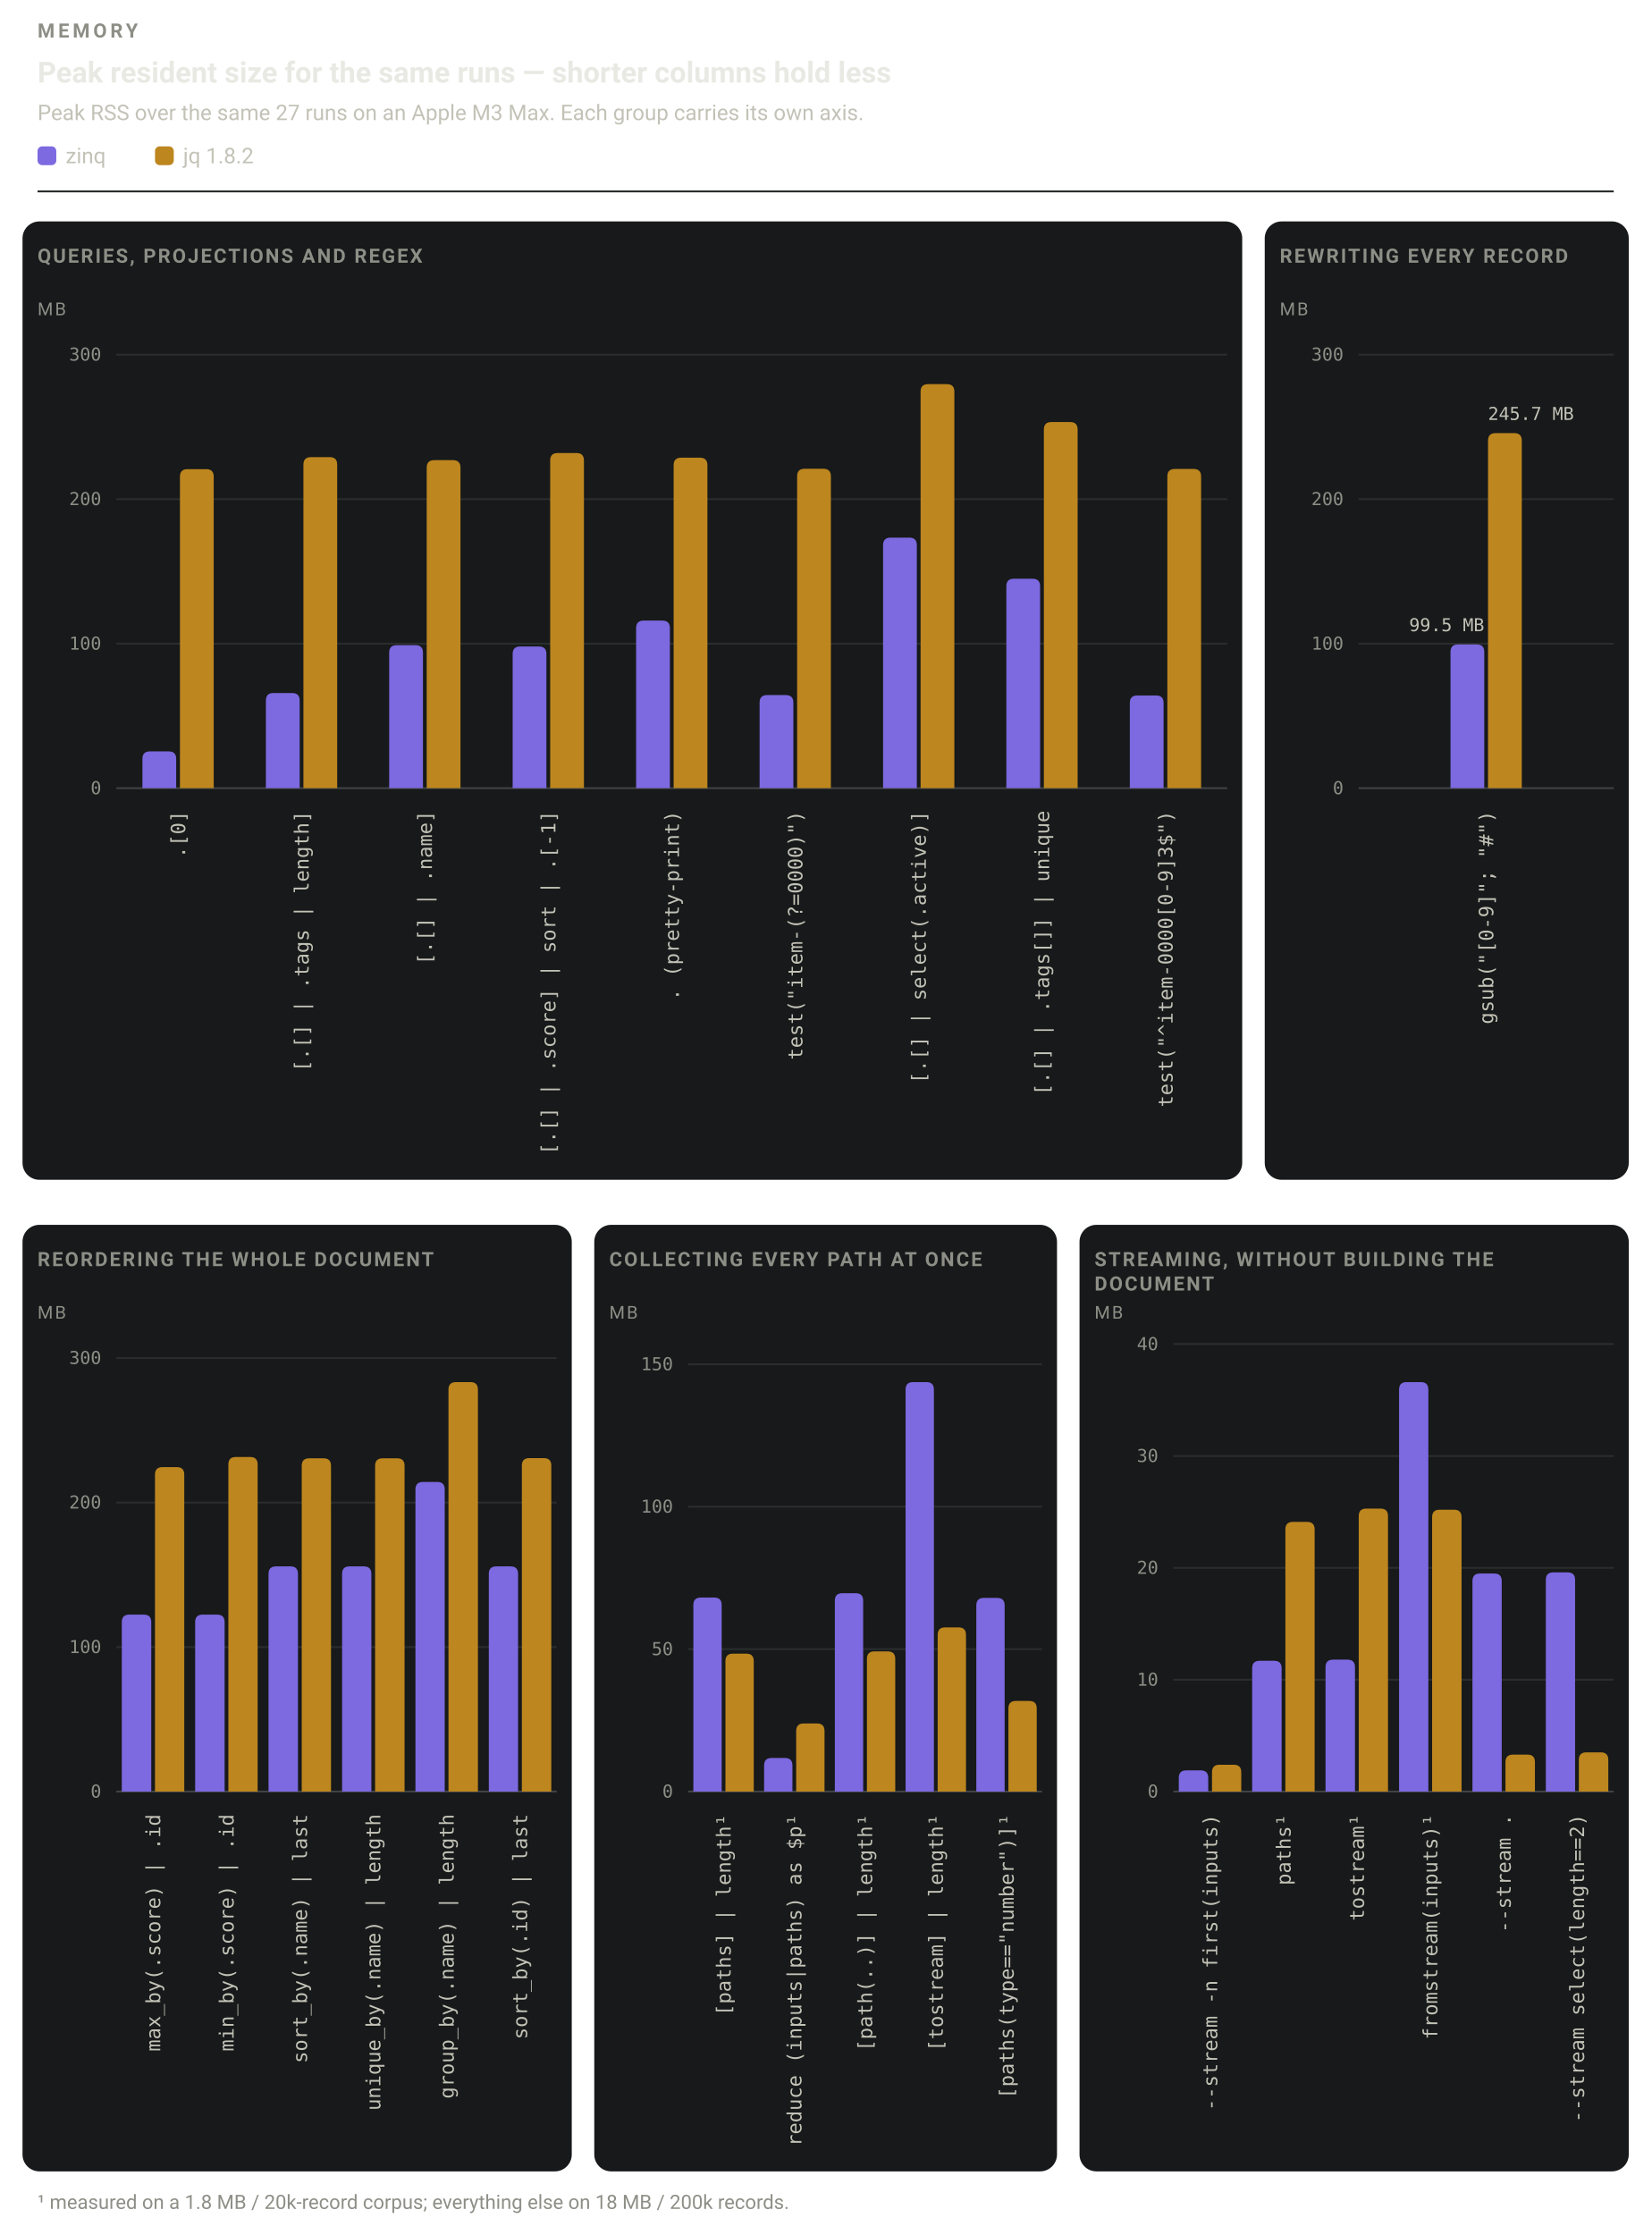
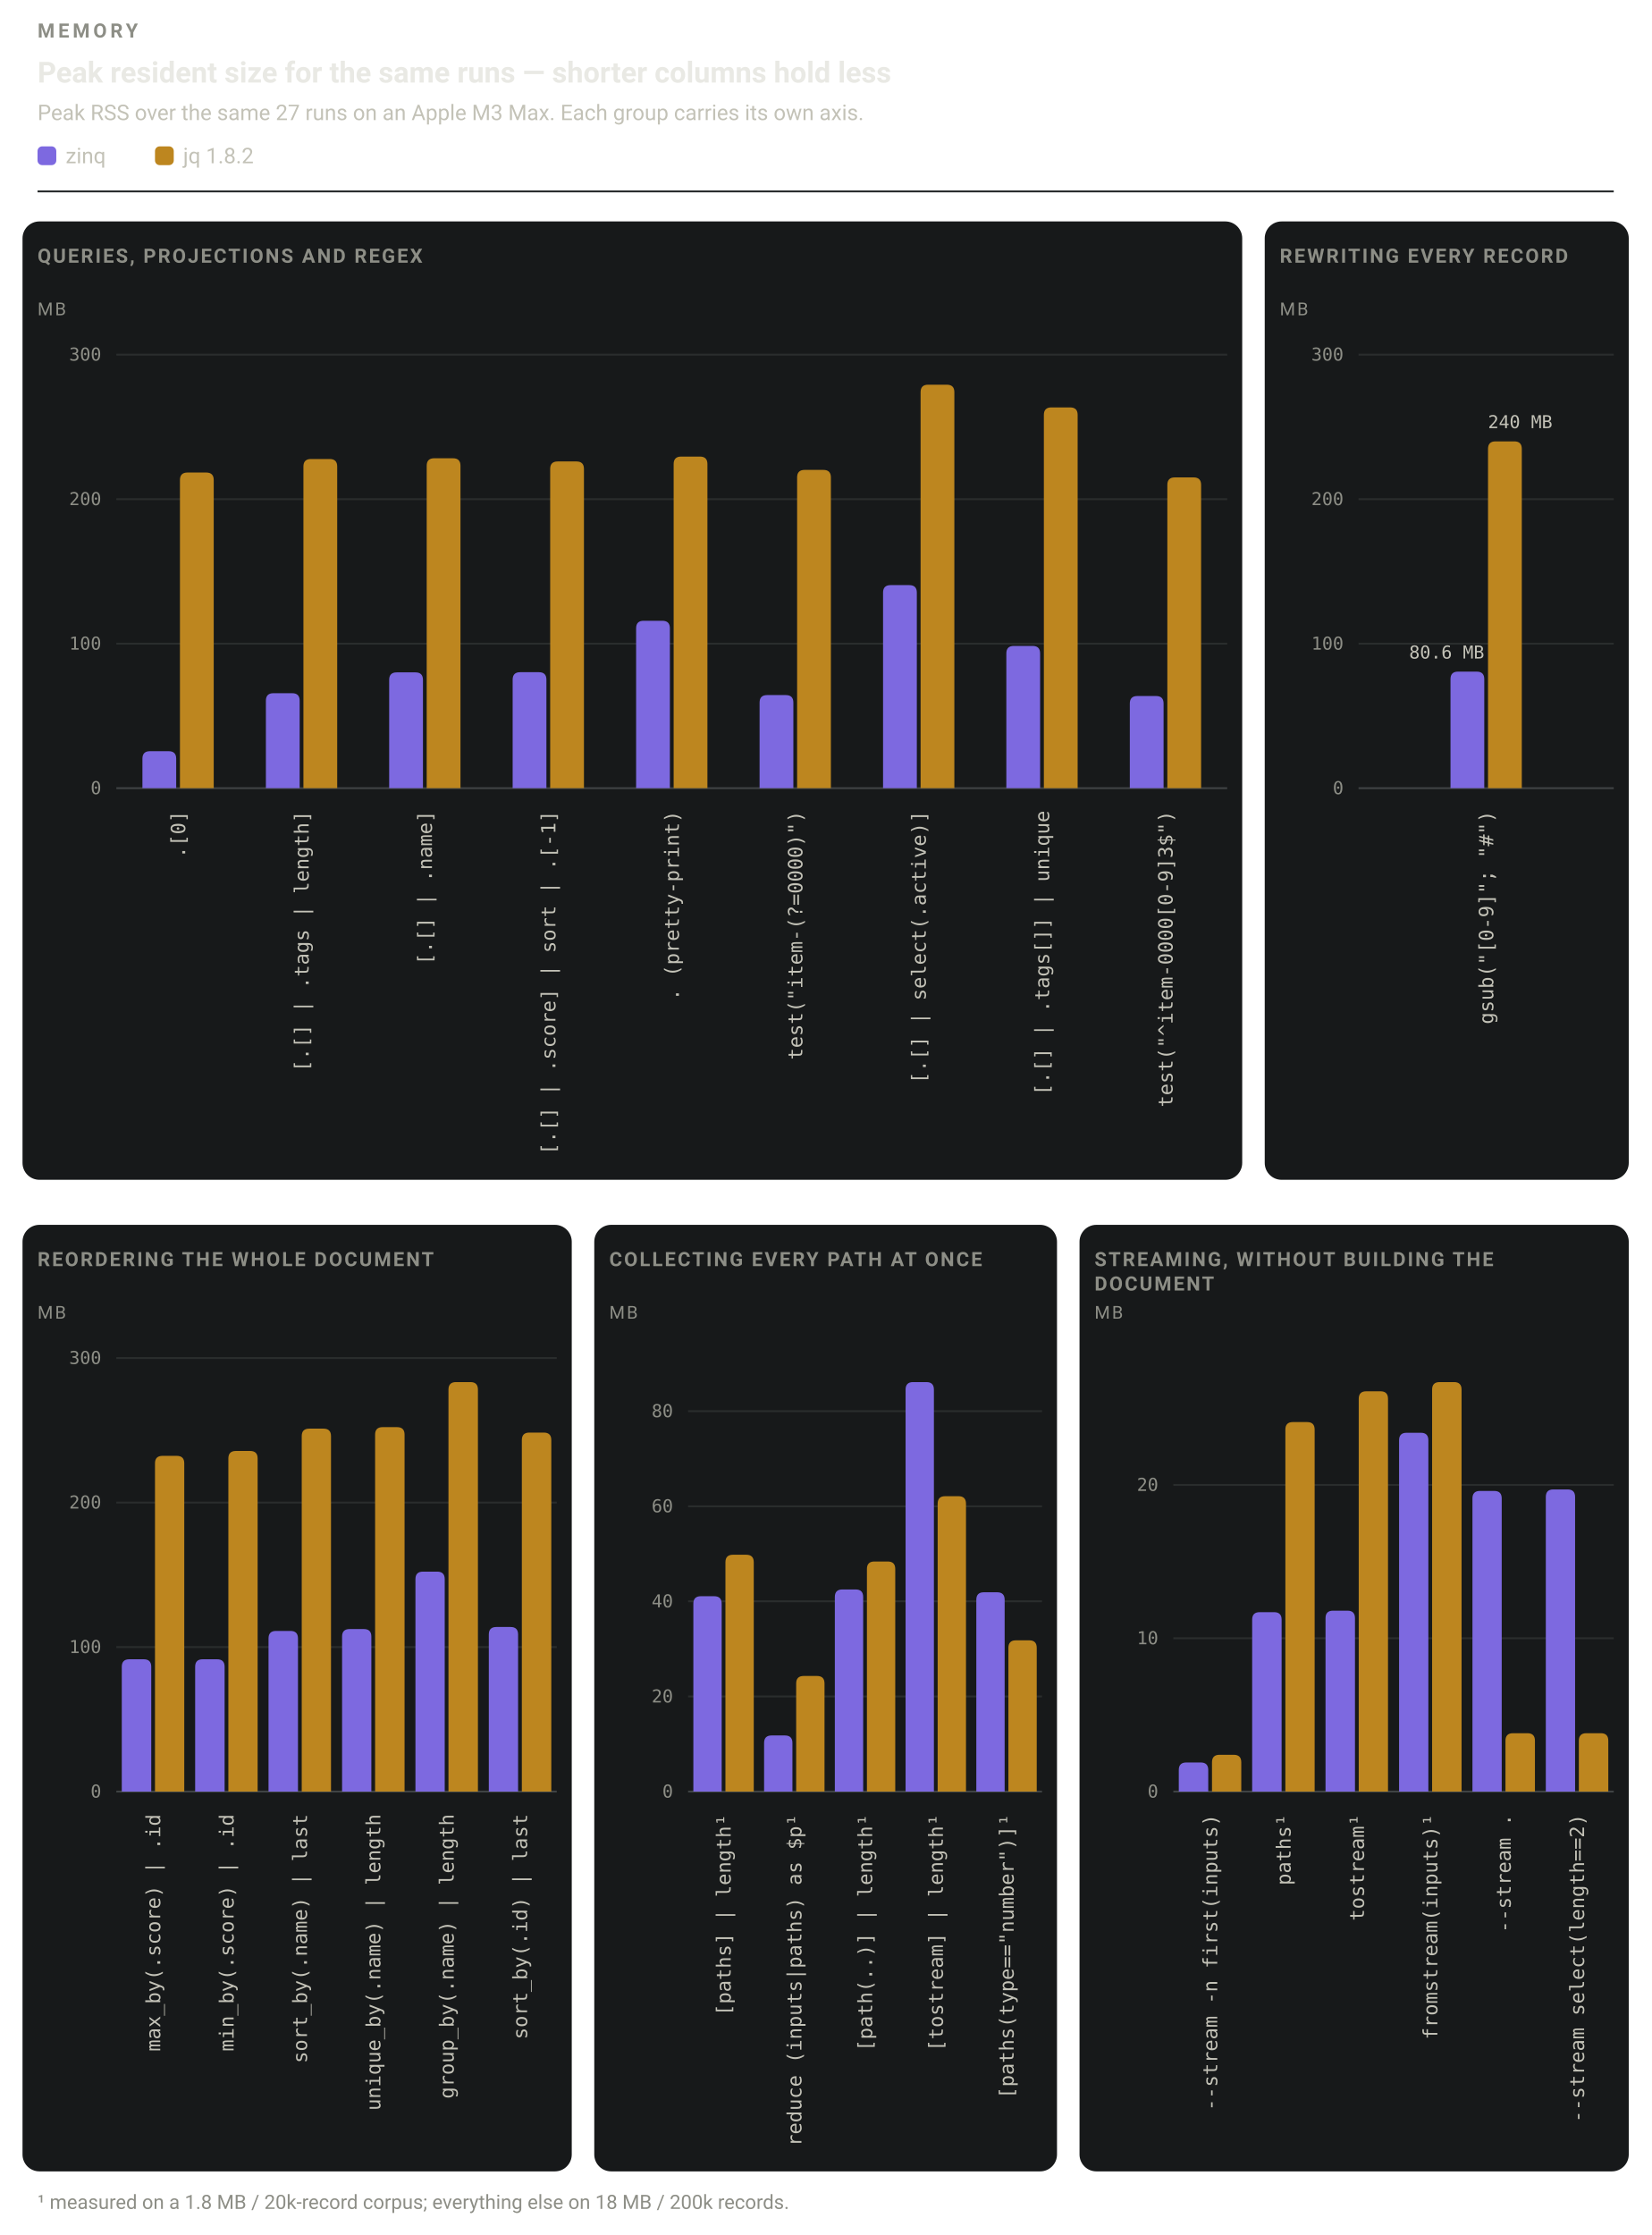
- <svg xmlns="http://www.w3.org/2000/svg" width="880" height="1191" viewBox="0 0 880 1191" role="img" aria-label="Peak resident memory for the same 27 runs, zinq against jq 1.8.2. zinq is ahead on 20 of 27 for memory held.">
+ <svg xmlns="http://www.w3.org/2000/svg" width="880" height="1191" viewBox="0 0 880 1191" role="img" aria-label="Peak resident memory for the same 27 runs, zinq against jq 1.8.2. zinq is ahead on 23 of 27 for memory held.">
  <text x="20" y="20" font-family="ui-sans-serif, system-ui, -apple-system, Segoe UI, Roboto, sans-serif" font-size="10.5" font-weight="600" letter-spacing="1.8" fill="#8d8e86">MEMORY</text>
  <text x="20" y="44" font-family="ui-sans-serif, system-ui, -apple-system, Segoe UI, Roboto, sans-serif" font-size="15.5" font-weight="600" fill="#e9e9e4">Peak resident size for the same runs — shorter columns hold less</text>
  <text x="20" y="64" font-family="ui-sans-serif, system-ui, -apple-system, Segoe UI, Roboto, sans-serif" font-size="11.5" fill="#c3c2b7">Peak RSS over the same 27 runs on an Apple M3 Max. Each group carries its own axis.</text>
  <rect x="20" y="78" width="10" height="10" rx="2.5" fill="#7d69e0" />
  <text x="35" y="87" font-family="ui-sans-serif, system-ui, -apple-system, Segoe UI, Roboto, sans-serif" font-size="11.5" fill="#c3c2b7">zinq</text>
  <rect x="82.6" y="78" width="10" height="10" rx="2.5" fill="#bd861f" />
  <text x="97.6" y="87" font-family="ui-sans-serif, system-ui, -apple-system, Segoe UI, Roboto, sans-serif" font-size="11.5" fill="#c3c2b7">jq 1.8.2</text>
  <line x1="20" y1="102" x2="860" y2="102" stroke="#26292a" stroke-width="1" />
  <rect x="12.0" y="118" width="650.0" height="510.7" rx="9" fill="#17191a" />
  <text x="20" y="140" font-family="ui-sans-serif, system-ui, -apple-system, Segoe UI, Roboto, sans-serif" font-size="10.5" font-weight="600" letter-spacing="1" fill="#8d8e86">QUERIES, PROJECTIONS AND REGEX</text>
  <text x="20" y="168" font-family="ui-sans-serif, system-ui, -apple-system, Segoe UI, Roboto, sans-serif" font-size="9.5" letter-spacing="1" fill="#8d8e86">MB</text>
  <text x="54" y="423.2" font-family="ui-monospace, SFMono-Regular, Menlo, Consolas, monospace" font-size="9.5" text-anchor="end" fill="#8d8e86">0</text>
  <line x1="62.0" y1="343.0" x2="654.0" y2="343.0" stroke="#2a2d2d" stroke-width="1" />
  <text x="54" y="346.186" font-family="ui-monospace, SFMono-Regular, Menlo, Consolas, monospace" font-size="9.5" text-anchor="end" fill="#8d8e86">100</text>
  <line x1="62.0" y1="266.0" x2="654.0" y2="266.0" stroke="#2a2d2d" stroke-width="1" />
  <text x="54" y="269.171" font-family="ui-monospace, SFMono-Regular, Menlo, Consolas, monospace" font-size="9.5" text-anchor="end" fill="#8d8e86">200</text>
  <line x1="62.0" y1="189.0" x2="654.0" y2="189.0" stroke="#2a2d2d" stroke-width="1" />
  <text x="54" y="192.157" font-family="ui-monospace, SFMono-Regular, Menlo, Consolas, monospace" font-size="9.5" text-anchor="end" fill="#8d8e86">300</text>
  <line x1="62.0" y1="420.0" x2="654.0" y2="420.0" stroke="#3f4344" stroke-width="1" />
-   <path d="M75.9 420.0L75.9 404.4Q75.9 400.4 79.9 400.4L89.9 400.4Q93.9 400.4 93.9 404.4L93.9 420.0Z" fill="#7d69e0" />
-   <path d="M95.9 420.0L95.9 254.0Q95.9 250.0 99.9 250.0L109.9 250.0Q113.9 250.0 113.9 254.0L113.9 420.0Z" fill="#bd861f" />
-   <path d="M141.7 420.0L141.7 373.3Q141.7 369.3 145.7 369.3L155.7 369.3Q159.7 369.3 159.7 373.3L159.7 420.0Z" fill="#7d69e0" />
-   <path d="M161.7 420.0L161.7 247.6Q161.7 243.6 165.7 243.6L175.7 243.6Q179.7 243.6 179.7 247.6L179.7 420.0Z" fill="#bd861f" />
-   <path d="M207.4 420.0L207.4 347.8Q207.4 343.8 211.4 343.8L221.4 343.8Q225.4 343.8 225.4 347.8L225.4 420.0Z" fill="#7d69e0" />
-   <path d="M227.4 420.0L227.4 249.2Q227.4 245.2 231.4 245.2L241.4 245.2Q245.4 245.2 245.4 249.2L245.4 420.0Z" fill="#bd861f" />
-   <path d="M273.2 420.0L273.2 348.5Q273.2 344.5 277.2 344.5L287.2 344.5Q291.2 344.5 291.2 348.5L291.2 420.0Z" fill="#7d69e0" />
-   <path d="M293.2 420.0L293.2 245.4Q293.2 241.4 297.2 241.4L307.2 241.4Q311.2 241.4 311.2 245.4L311.2 420.0Z" fill="#bd861f" />
-   <path d="M339.0 420.0L339.0 334.7Q339.0 330.7 343.0 330.7L353.0 330.7Q357.0 330.7 357.0 334.7L357.0 420.0Z" fill="#7d69e0" />
-   <path d="M359.0 420.0L359.0 247.9Q359.0 243.9 363.0 243.9L373.0 243.9Q377.0 243.9 377.0 247.9L377.0 420.0Z" fill="#bd861f" />
+   <path d="M75.9 420.0L75.9 404.3Q75.9 400.3 79.9 400.3L89.9 400.3Q93.9 400.3 93.9 404.3L93.9 420.0Z" fill="#7d69e0" />
+   <path d="M95.9 420.0L95.9 255.8Q95.9 251.8 99.9 251.8L109.9 251.8Q113.9 251.8 113.9 255.8L113.9 420.0Z" fill="#bd861f" />
+   <path d="M141.7 420.0L141.7 373.4Q141.7 369.4 145.7 369.4L155.7 369.4Q159.7 369.4 159.7 373.4L159.7 420.0Z" fill="#7d69e0" />
+   <path d="M161.7 420.0L161.7 248.6Q161.7 244.6 165.7 244.6L175.7 244.6Q179.7 244.6 179.7 248.6L179.7 420.0Z" fill="#bd861f" />
+   <path d="M207.4 420.0L207.4 362.3Q207.4 358.3 211.4 358.3L221.4 358.3Q225.4 358.3 225.4 362.3L225.4 420.0Z" fill="#7d69e0" />
+   <path d="M227.4 420.0L227.4 248.2Q227.4 244.2 231.4 244.2L241.4 244.2Q245.4 244.2 245.4 248.2L245.4 420.0Z" fill="#bd861f" />
+   <path d="M273.2 420.0L273.2 362.2Q273.2 358.2 277.2 358.2L287.2 358.2Q291.2 358.2 291.2 362.2L291.2 420.0Z" fill="#7d69e0" />
+   <path d="M293.2 420.0L293.2 249.9Q293.2 245.9 297.2 245.9L307.2 245.9Q311.2 245.9 311.2 249.9L311.2 420.0Z" fill="#bd861f" />
+   <path d="M339.0 420.0L339.0 334.8Q339.0 330.8 343.0 330.8L353.0 330.8Q357.0 330.8 357.0 334.8L357.0 420.0Z" fill="#7d69e0" />
+   <path d="M359.0 420.0L359.0 247.3Q359.0 243.3 363.0 243.3L373.0 243.3Q377.0 243.3 377.0 247.3L377.0 420.0Z" fill="#bd861f" />
  <path d="M404.8 420.0L404.8 374.4Q404.8 370.4 408.8 370.4L418.8 370.4Q422.8 370.4 422.8 374.4L422.8 420.0Z" fill="#7d69e0" />
-   <path d="M424.8 420.0L424.8 253.8Q424.8 249.8 428.8 249.8L438.8 249.8Q442.8 249.8 442.8 253.8L442.8 420.0Z" fill="#bd861f" />
-   <path d="M470.6 420.0L470.6 290.5Q470.6 286.5 474.6 286.5L484.6 286.5Q488.6 286.5 488.6 290.5L488.6 420.0Z" fill="#7d69e0" />
-   <path d="M490.6 420.0L490.6 208.7Q490.6 204.7 494.6 204.7L504.6 204.7Q508.6 204.7 508.6 208.7L508.6 420.0Z" fill="#bd861f" />
-   <path d="M536.3 420.0L536.3 312.4Q536.3 308.4 540.3 308.4L550.3 308.4Q554.3 308.4 554.3 312.4L554.3 420.0Z" fill="#7d69e0" />
-   <path d="M556.3 420.0L556.3 228.9Q556.3 224.9 560.3 224.9L570.3 224.9Q574.3 224.9 574.3 228.9L574.3 420.0Z" fill="#bd861f" />
-   <path d="M602.1 420.0L602.1 374.6Q602.1 370.6 606.1 370.6L616.1 370.6Q620.1 370.6 620.1 374.6L620.1 420.0Z" fill="#7d69e0" />
-   <path d="M622.1 420.0L622.1 253.9Q622.1 249.9 626.1 249.9L636.1 249.9Q640.1 249.9 640.1 253.9L640.1 420.0Z" fill="#bd861f" />
+   <path d="M424.8 420.0L424.8 254.4Q424.8 250.4 428.8 250.4L438.8 250.4Q442.8 250.4 442.8 254.4L442.8 420.0Z" fill="#bd861f" />
+   <path d="M470.6 420.0L470.6 315.8Q470.6 311.8 474.6 311.8L484.6 311.8Q488.6 311.8 488.6 315.8L488.6 420.0Z" fill="#7d69e0" />
+   <path d="M490.6 420.0L490.6 209.0Q490.6 205.0 494.6 205.0L504.6 205.0Q508.6 205.0 508.6 209.0L508.6 420.0Z" fill="#bd861f" />
+   <path d="M536.3 420.0L536.3 348.2Q536.3 344.2 540.3 344.2L550.3 344.2Q554.3 344.2 554.3 348.2L554.3 420.0Z" fill="#7d69e0" />
+   <path d="M556.3 420.0L556.3 221.1Q556.3 217.1 560.3 217.1L570.3 217.1Q574.3 217.1 574.3 221.1L574.3 420.0Z" fill="#bd861f" />
+   <path d="M602.1 420.0L602.1 374.9Q602.1 370.9 606.1 370.9L616.1 370.9Q620.1 370.9 620.1 374.9L620.1 420.0Z" fill="#7d69e0" />
+   <path d="M622.1 420.0L622.1 258.4Q622.1 254.4 626.1 254.4L636.1 254.4Q640.1 254.4 640.1 258.4L640.1 420.0Z" fill="#bd861f" />
  <text x="98.689" y="432" font-family="ui-monospace, SFMono-Regular, Menlo, Consolas, monospace" font-size="10.5" text-anchor="end" transform="rotate(-90 98.7 432.0)" fill="#c3c2b7">.[0]</text>
  <text x="164.467" y="432" font-family="ui-monospace, SFMono-Regular, Menlo, Consolas, monospace" font-size="10.5" text-anchor="end" transform="rotate(-90 164.5 432.0)" fill="#c3c2b7">[.[] | .tags | length]</text>
  <text x="230.244" y="432" font-family="ui-monospace, SFMono-Regular, Menlo, Consolas, monospace" font-size="10.5" text-anchor="end" transform="rotate(-90 230.2 432.0)" fill="#c3c2b7">[.[] | .name]</text>
  <text x="296.022" y="432" font-family="ui-monospace, SFMono-Regular, Menlo, Consolas, monospace" font-size="10.5" text-anchor="end" transform="rotate(-90 296.0 432.0)" fill="#c3c2b7">[.[] | .score] | sort | .[-1]</text>
  <text x="361.8" y="432" font-family="ui-monospace, SFMono-Regular, Menlo, Consolas, monospace" font-size="10.5" text-anchor="end" transform="rotate(-90 361.8 432.0)" fill="#c3c2b7">. (pretty-print)</text>
  <text x="427.578" y="432" font-family="ui-monospace, SFMono-Regular, Menlo, Consolas, monospace" font-size="10.5" text-anchor="end" transform="rotate(-90 427.6 432.0)" fill="#c3c2b7">test("item-(?=0000)")</text>
  <text x="493.356" y="432" font-family="ui-monospace, SFMono-Regular, Menlo, Consolas, monospace" font-size="10.5" text-anchor="end" transform="rotate(-90 493.4 432.0)" fill="#c3c2b7">[.[] | select(.active)]</text>
  <text x="559.133" y="432" font-family="ui-monospace, SFMono-Regular, Menlo, Consolas, monospace" font-size="10.5" text-anchor="end" transform="rotate(-90 559.1 432.0)" fill="#c3c2b7">[.[] | .tags[]] | unique</text>
  <text x="624.911" y="432" font-family="ui-monospace, SFMono-Regular, Menlo, Consolas, monospace" font-size="10.5" text-anchor="end" transform="rotate(-90 624.9 432.0)" fill="#c3c2b7">test("^item-0000[0-9]3$")</text>
  <rect x="674.0" y="118" width="194.0" height="510.7" rx="9" fill="#17191a" />
  <text x="682" y="140" font-family="ui-sans-serif, system-ui, -apple-system, Segoe UI, Roboto, sans-serif" font-size="10.5" font-weight="600" letter-spacing="1" fill="#8d8e86">REWRITING EVERY RECORD</text>
  <text x="682" y="168" font-family="ui-sans-serif, system-ui, -apple-system, Segoe UI, Roboto, sans-serif" font-size="9.5" letter-spacing="1" fill="#8d8e86">MB</text>
  <text x="716" y="423.2" font-family="ui-monospace, SFMono-Regular, Menlo, Consolas, monospace" font-size="9.5" text-anchor="end" fill="#8d8e86">0</text>
  <line x1="724.0" y1="343.0" x2="860.0" y2="343.0" stroke="#2a2d2d" stroke-width="1" />
  <text x="716" y="346.186" font-family="ui-monospace, SFMono-Regular, Menlo, Consolas, monospace" font-size="9.5" text-anchor="end" fill="#8d8e86">100</text>
  <line x1="724.0" y1="266.0" x2="860.0" y2="266.0" stroke="#2a2d2d" stroke-width="1" />
  <text x="716" y="269.171" font-family="ui-monospace, SFMono-Regular, Menlo, Consolas, monospace" font-size="9.5" text-anchor="end" fill="#8d8e86">200</text>
  <line x1="724.0" y1="189.0" x2="860.0" y2="189.0" stroke="#2a2d2d" stroke-width="1" />
  <text x="716" y="192.157" font-family="ui-monospace, SFMono-Regular, Menlo, Consolas, monospace" font-size="9.5" text-anchor="end" fill="#8d8e86">300</text>
  <line x1="724.0" y1="420.0" x2="860.0" y2="420.0" stroke="#3f4344" stroke-width="1" />
-   <path d="M773.0 420.0L773.0 347.4Q773.0 343.4 777.0 343.4L787.0 343.4Q791.0 343.4 791.0 347.4L791.0 420.0Z" fill="#7d69e0" />
-   <path d="M793.0 420.0L793.0 234.8Q793.0 230.8 797.0 230.8L807.0 230.8Q811.0 230.8 811.0 234.8L811.0 420.0Z" fill="#bd861f" />
-   <text x="791" y="336.371" font-family="ui-monospace, SFMono-Regular, Menlo, Consolas, monospace" font-size="9.5" text-anchor="end" fill="#c3c2b7">99.5 MB</text>
-   <text x="793" y="223.776" font-family="ui-monospace, SFMono-Regular, Menlo, Consolas, monospace" font-size="9.5" text-anchor="start" fill="#c3c2b7">245.7 MB</text>
+   <path d="M773.0 420.0L773.0 361.9Q773.0 357.9 777.0 357.9L787.0 357.9Q791.0 357.9 791.0 361.9L791.0 420.0Z" fill="#7d69e0" />
+   <path d="M793.0 420.0L793.0 239.2Q793.0 235.2 797.0 235.2L807.0 235.2Q811.0 235.2 811.0 239.2L811.0 420.0Z" fill="#bd861f" />
+   <text x="791" y="350.926" font-family="ui-monospace, SFMono-Regular, Menlo, Consolas, monospace" font-size="9.5" text-anchor="end" fill="#c3c2b7">80.6 MB</text>
+   <text x="793" y="228.165" font-family="ui-monospace, SFMono-Regular, Menlo, Consolas, monospace" font-size="9.5" text-anchor="start" fill="#c3c2b7">240 MB</text>
  <text x="795.8" y="432" font-family="ui-monospace, SFMono-Regular, Menlo, Consolas, monospace" font-size="10.5" text-anchor="end" transform="rotate(-90 795.8 432.0)" fill="#c3c2b7">gsub("[0-9]"; "#")</text>
  <rect x="12.0" y="652.7" width="292.7" height="504.4" rx="9" fill="#17191a" />
  <text x="20" y="674.7" font-family="ui-sans-serif, system-ui, -apple-system, Segoe UI, Roboto, sans-serif" font-size="10.5" font-weight="600" letter-spacing="1" fill="#8d8e86">REORDERING THE WHOLE DOCUMENT</text>
  <text x="20" y="702.7" font-family="ui-sans-serif, system-ui, -apple-system, Segoe UI, Roboto, sans-serif" font-size="9.5" letter-spacing="1" fill="#8d8e86">MB</text>
  <text x="54" y="957.9" font-family="ui-monospace, SFMono-Regular, Menlo, Consolas, monospace" font-size="9.5" text-anchor="end" fill="#8d8e86">0</text>
  <line x1="62.0" y1="877.7" x2="296.7" y2="877.7" stroke="#2a2d2d" stroke-width="1" />
  <text x="54" y="880.886" font-family="ui-monospace, SFMono-Regular, Menlo, Consolas, monospace" font-size="9.5" text-anchor="end" fill="#8d8e86">100</text>
  <line x1="62.0" y1="800.7" x2="296.7" y2="800.7" stroke="#2a2d2d" stroke-width="1" />
  <text x="54" y="803.871" font-family="ui-monospace, SFMono-Regular, Menlo, Consolas, monospace" font-size="9.5" text-anchor="end" fill="#8d8e86">200</text>
  <line x1="62.0" y1="723.7" x2="296.7" y2="723.7" stroke="#2a2d2d" stroke-width="1" />
  <text x="54" y="726.857" font-family="ui-monospace, SFMono-Regular, Menlo, Consolas, monospace" font-size="9.5" text-anchor="end" fill="#8d8e86">300</text>
  <line x1="62.0" y1="954.7" x2="296.7" y2="954.7" stroke="#3f4344" stroke-width="1" />
-   <path d="M64.9 954.7L64.9 864.4Q64.9 860.4 68.9 860.4L76.6 860.4Q80.6 860.4 80.6 864.4L80.6 954.7Z" fill="#7d69e0" />
-   <path d="M82.6 954.7L82.6 785.8Q82.6 781.8 86.6 781.8L94.2 781.8Q98.2 781.8 98.2 785.8L98.2 954.7Z" fill="#bd861f" />
-   <path d="M104.0 954.7L104.0 864.4Q104.0 860.4 108.0 860.4L115.7 860.4Q119.7 860.4 119.7 864.4L119.7 954.7Z" fill="#7d69e0" />
-   <path d="M121.7 954.7L121.7 780.4Q121.7 776.4 125.7 776.4L133.3 776.4Q137.3 776.4 137.3 780.4L137.3 954.7Z" fill="#bd861f" />
-   <path d="M143.1 954.7L143.1 838.7Q143.1 834.7 147.1 834.7L154.8 834.7Q158.8 834.7 158.8 838.7L158.8 954.7Z" fill="#7d69e0" />
-   <path d="M160.8 954.7L160.8 781.1Q160.8 777.1 164.8 777.1L172.4 777.1Q176.4 777.1 176.4 781.1L176.4 954.7Z" fill="#bd861f" />
-   <path d="M182.3 954.7L182.3 838.7Q182.3 834.7 186.3 834.7L193.9 834.7Q197.9 834.7 197.9 838.7L197.9 954.7Z" fill="#7d69e0" />
-   <path d="M199.9 954.7L199.9 781.1Q199.9 777.1 203.9 777.1L211.6 777.1Q215.6 777.1 215.6 781.1L215.6 954.7Z" fill="#bd861f" />
-   <path d="M221.4 954.7L221.4 793.7Q221.4 789.7 225.4 789.7L233.0 789.7Q237.0 789.7 237.0 793.7L237.0 954.7Z" fill="#7d69e0" />
+   <path d="M64.9 954.7L64.9 888.2Q64.9 884.2 68.9 884.2L76.6 884.2Q80.6 884.2 80.6 888.2L80.6 954.7Z" fill="#7d69e0" />
+   <path d="M82.6 954.7L82.6 779.8Q82.6 775.8 86.6 775.8L94.2 775.8Q98.2 775.8 98.2 779.8L98.2 954.7Z" fill="#bd861f" />
+   <path d="M104.0 954.7L104.0 888.2Q104.0 884.2 108.0 884.2L115.7 884.2Q119.7 884.2 119.7 888.2L119.7 954.7Z" fill="#7d69e0" />
+   <path d="M121.7 954.7L121.7 777.2Q121.7 773.2 125.7 773.2L133.3 773.2Q137.3 773.2 137.3 777.2L137.3 954.7Z" fill="#bd861f" />
+   <path d="M143.1 954.7L143.1 873.1Q143.1 869.1 147.1 869.1L154.8 869.1Q158.8 869.1 158.8 873.1L158.8 954.7Z" fill="#7d69e0" />
+   <path d="M160.8 954.7L160.8 765.3Q160.8 761.3 164.8 761.3L172.4 761.3Q176.4 761.3 176.4 765.3L176.4 954.7Z" fill="#bd861f" />
+   <path d="M182.3 954.7L182.3 872.1Q182.3 868.1 186.3 868.1L193.9 868.1Q197.9 868.1 197.9 872.1L197.9 954.7Z" fill="#7d69e0" />
+   <path d="M199.9 954.7L199.9 764.5Q199.9 760.5 203.9 760.5L211.6 760.5Q215.6 760.5 215.6 764.5L215.6 954.7Z" fill="#bd861f" />
+   <path d="M221.4 954.7L221.4 841.5Q221.4 837.5 225.4 837.5L233.0 837.5Q237.0 837.5 237.0 841.5L237.0 954.7Z" fill="#7d69e0" />
  <path d="M239.0 954.7L239.0 740.5Q239.0 736.5 243.0 736.5L250.7 736.5Q254.7 736.5 254.7 740.5L254.7 954.7Z" fill="#bd861f" />
-   <path d="M260.5 954.7L260.5 838.7Q260.5 834.7 264.5 834.7L272.1 834.7Q276.1 834.7 276.1 838.7L276.1 954.7Z" fill="#7d69e0" />
-   <path d="M278.1 954.7L278.1 781.0Q278.1 777.0 282.1 777.0L289.8 777.0Q293.8 777.0 293.8 781.0L293.8 954.7Z" fill="#bd861f" />
+   <path d="M260.5 954.7L260.5 871.0Q260.5 867.0 264.5 867.0L272.1 867.0Q276.1 867.0 276.1 871.0L276.1 954.7Z" fill="#7d69e0" />
+   <path d="M278.1 954.7L278.1 767.4Q278.1 763.4 282.1 763.4L289.8 763.4Q293.8 763.4 293.8 767.4L293.8 954.7Z" fill="#bd861f" />
  <text x="85.359" y="966.7" font-family="ui-monospace, SFMono-Regular, Menlo, Consolas, monospace" font-size="10.5" text-anchor="end" transform="rotate(-90 85.4 966.7)" fill="#c3c2b7">max_by(.score) | .id</text>
  <text x="124.476" y="966.7" font-family="ui-monospace, SFMono-Regular, Menlo, Consolas, monospace" font-size="10.5" text-anchor="end" transform="rotate(-90 124.5 966.7)" fill="#c3c2b7">min_by(.score) | .id</text>
  <text x="163.594" y="966.7" font-family="ui-monospace, SFMono-Regular, Menlo, Consolas, monospace" font-size="10.5" text-anchor="end" transform="rotate(-90 163.6 966.7)" fill="#c3c2b7">sort_by(.name) | last</text>
  <text x="202.712" y="966.7" font-family="ui-monospace, SFMono-Regular, Menlo, Consolas, monospace" font-size="10.5" text-anchor="end" transform="rotate(-90 202.7 966.7)" fill="#c3c2b7">unique_by(.name) | length</text>
  <text x="241.829" y="966.7" font-family="ui-monospace, SFMono-Regular, Menlo, Consolas, monospace" font-size="10.5" text-anchor="end" transform="rotate(-90 241.8 966.7)" fill="#c3c2b7">group_by(.name) | length</text>
  <text x="280.947" y="966.7" font-family="ui-monospace, SFMono-Regular, Menlo, Consolas, monospace" font-size="10.5" text-anchor="end" transform="rotate(-90 280.9 966.7)" fill="#c3c2b7">sort_by(.id) | last</text>
  <rect x="316.7" y="652.7" width="246.6" height="504.4" rx="9" fill="#17191a" />
  <text x="324.706" y="674.7" font-family="ui-sans-serif, system-ui, -apple-system, Segoe UI, Roboto, sans-serif" font-size="10.5" font-weight="600" letter-spacing="1" fill="#8d8e86">COLLECTING EVERY PATH AT ONCE</text>
  <text x="324.706" y="702.7" font-family="ui-sans-serif, system-ui, -apple-system, Segoe UI, Roboto, sans-serif" font-size="9.5" letter-spacing="1" fill="#8d8e86">MB</text>
  <text x="358.706" y="957.9" font-family="ui-monospace, SFMono-Regular, Menlo, Consolas, monospace" font-size="9.5" text-anchor="end" fill="#8d8e86">0</text>
-   <line x1="366.7" y1="878.8" x2="555.3" y2="878.8" stroke="#2a2d2d" stroke-width="1" />
-   <text x="358.706" y="881.984" font-family="ui-monospace, SFMono-Regular, Menlo, Consolas, monospace" font-size="9.5" text-anchor="end" fill="#8d8e86">50</text>
-   <line x1="366.7" y1="802.9" x2="555.3" y2="802.9" stroke="#2a2d2d" stroke-width="1" />
-   <text x="358.706" y="806.069" font-family="ui-monospace, SFMono-Regular, Menlo, Consolas, monospace" font-size="9.5" text-anchor="end" fill="#8d8e86">100</text>
-   <line x1="366.7" y1="727.0" x2="555.3" y2="727.0" stroke="#2a2d2d" stroke-width="1" />
-   <text x="358.706" y="730.153" font-family="ui-monospace, SFMono-Regular, Menlo, Consolas, monospace" font-size="9.5" text-anchor="end" fill="#8d8e86">150</text>
+   <line x1="366.7" y1="904.0" x2="555.3" y2="904.0" stroke="#2a2d2d" stroke-width="1" />
+   <text x="358.706" y="907.219" font-family="ui-monospace, SFMono-Regular, Menlo, Consolas, monospace" font-size="9.5" text-anchor="end" fill="#8d8e86">20</text>
+   <line x1="366.7" y1="853.3" x2="555.3" y2="853.3" stroke="#2a2d2d" stroke-width="1" />
+   <text x="358.706" y="856.538" font-family="ui-monospace, SFMono-Regular, Menlo, Consolas, monospace" font-size="9.5" text-anchor="end" fill="#8d8e86">40</text>
+   <line x1="366.7" y1="802.7" x2="555.3" y2="802.7" stroke="#2a2d2d" stroke-width="1" />
+   <text x="358.706" y="805.857" font-family="ui-monospace, SFMono-Regular, Menlo, Consolas, monospace" font-size="9.5" text-anchor="end" fill="#8d8e86">60</text>
+   <line x1="366.7" y1="752.0" x2="555.3" y2="752.0" stroke="#2a2d2d" stroke-width="1" />
+   <text x="358.706" y="755.176" font-family="ui-monospace, SFMono-Regular, Menlo, Consolas, monospace" font-size="9.5" text-anchor="end" fill="#8d8e86">80</text>
  <line x1="366.7" y1="954.7" x2="555.3" y2="954.7" stroke="#3f4344" stroke-width="1" />
-   <path d="M369.5 954.7L369.5 855.3Q369.5 851.3 373.5 851.3L380.6 851.3Q384.6 851.3 384.6 855.3L384.6 954.7Z" fill="#7d69e0" />
-   <path d="M386.6 954.7L386.6 885.2Q386.6 881.2 390.6 881.2L397.7 881.2Q401.7 881.2 401.7 885.2L401.7 954.7Z" fill="#bd861f" />
-   <path d="M407.2 954.7L407.2 940.8Q407.2 936.8 411.2 936.8L418.3 936.8Q422.3 936.8 422.3 940.8L422.3 954.7Z" fill="#7d69e0" />
-   <path d="M424.3 954.7L424.3 922.4Q424.3 918.4 428.3 918.4L435.4 918.4Q439.4 918.4 439.4 922.4L439.4 954.7Z" fill="#bd861f" />
-   <path d="M444.9 954.7L444.9 853.0Q444.9 849.0 448.9 849.0L456.0 849.0Q460.0 849.0 460.0 853.0L460.0 954.7Z" fill="#7d69e0" />
-   <path d="M462.0 954.7L462.0 884.0Q462.0 880.0 466.0 880.0L473.1 880.0Q477.1 880.0 477.1 884.0L477.1 954.7Z" fill="#bd861f" />
+   <path d="M369.5 954.7L369.5 854.6Q369.5 850.6 373.5 850.6L380.6 850.6Q384.6 850.6 384.6 854.6L384.6 954.7Z" fill="#7d69e0" />
+   <path d="M386.6 954.7L386.6 832.5Q386.6 828.5 390.6 828.5L397.7 828.5Q401.7 828.5 401.7 832.5L401.7 954.7Z" fill="#bd861f" />
+   <path d="M407.2 954.7L407.2 928.8Q407.2 924.8 411.2 924.8L418.3 924.8Q422.3 924.8 422.3 928.8L422.3 954.7Z" fill="#7d69e0" />
+   <path d="M424.3 954.7L424.3 897.1Q424.3 893.1 428.3 893.1L435.4 893.1Q439.4 893.1 439.4 897.1L439.4 954.7Z" fill="#bd861f" />
+   <path d="M444.9 954.7L444.9 851.0Q444.9 847.0 448.9 847.0L456.0 847.0Q460.0 847.0 460.0 851.0L460.0 954.7Z" fill="#7d69e0" />
+   <path d="M462.0 954.7L462.0 836.1Q462.0 832.1 466.0 832.1L473.1 832.1Q477.1 832.1 477.1 836.1L477.1 954.7Z" fill="#bd861f" />
  <path d="M482.6 954.7L482.6 740.5Q482.6 736.5 486.6 736.5L493.7 736.5Q497.7 736.5 497.7 740.5L497.7 954.7Z" fill="#7d69e0" />
-   <path d="M499.7 954.7L499.7 871.2Q499.7 867.2 503.7 867.2L510.8 867.2Q514.8 867.2 514.8 871.2L514.8 954.7Z" fill="#bd861f" />
-   <path d="M520.3 954.7L520.3 855.5Q520.3 851.5 524.3 851.5L531.4 851.5Q535.4 851.5 535.4 855.5L535.4 954.7Z" fill="#7d69e0" />
-   <path d="M537.4 954.7L537.4 910.4Q537.4 906.4 541.4 906.4L548.5 906.4Q552.5 906.4 552.5 910.4L552.5 954.7Z" fill="#bd861f" />
+   <path d="M499.7 954.7L499.7 801.3Q499.7 797.3 503.7 797.3L510.8 797.3Q514.8 797.3 514.8 801.3L514.8 954.7Z" fill="#bd861f" />
+   <path d="M520.3 954.7L520.3 852.5Q520.3 848.5 524.3 848.5L531.4 848.5Q535.4 848.5 535.4 852.5L535.4 954.7Z" fill="#7d69e0" />
+   <path d="M537.4 954.7L537.4 878.1Q537.4 874.1 541.4 874.1L548.5 874.1Q552.5 874.1 552.5 878.1L552.5 954.7Z" fill="#bd861f" />
  <text x="389.365" y="966.7" font-family="ui-monospace, SFMono-Regular, Menlo, Consolas, monospace" font-size="10.5" text-anchor="end" transform="rotate(-90 389.4 966.7)" fill="#c3c2b7">[paths] | length¹</text>
  <text x="427.082" y="966.7" font-family="ui-monospace, SFMono-Regular, Menlo, Consolas, monospace" font-size="10.5" text-anchor="end" transform="rotate(-90 427.1 966.7)" fill="#c3c2b7">reduce (inputs|paths) as $p¹</text>
  <text x="464.8" y="966.7" font-family="ui-monospace, SFMono-Regular, Menlo, Consolas, monospace" font-size="10.5" text-anchor="end" transform="rotate(-90 464.8 966.7)" fill="#c3c2b7">[path(..)] | length¹</text>
  <text x="502.518" y="966.7" font-family="ui-monospace, SFMono-Regular, Menlo, Consolas, monospace" font-size="10.5" text-anchor="end" transform="rotate(-90 502.5 966.7)" fill="#c3c2b7">[tostream] | length¹</text>
  <text x="540.235" y="966.7" font-family="ui-monospace, SFMono-Regular, Menlo, Consolas, monospace" font-size="10.5" text-anchor="end" transform="rotate(-90 540.2 966.7)" fill="#c3c2b7">[paths(type=="number")]¹</text>
  <rect x="575.3" y="652.7" width="292.7" height="504.4" rx="9" fill="#17191a" />
  <text x="583.294" y="674.7" font-family="ui-sans-serif, system-ui, -apple-system, Segoe UI, Roboto, sans-serif" font-size="10.5" font-weight="600" letter-spacing="1" fill="#8d8e86">STREAMING, WITHOUT BUILDING THE</text>
  <text x="583.294" y="687.7" font-family="ui-sans-serif, system-ui, -apple-system, Segoe UI, Roboto, sans-serif" font-size="10.5" font-weight="600" letter-spacing="1" fill="#8d8e86">DOCUMENT</text>
  <text x="583.294" y="702.7" font-family="ui-sans-serif, system-ui, -apple-system, Segoe UI, Roboto, sans-serif" font-size="9.5" letter-spacing="1" fill="#8d8e86">MB</text>
  <text x="617.294" y="957.9" font-family="ui-monospace, SFMono-Regular, Menlo, Consolas, monospace" font-size="9.5" text-anchor="end" fill="#8d8e86">0</text>
-   <line x1="625.3" y1="895.1" x2="860.0" y2="895.1" stroke="#2a2d2d" stroke-width="1" />
-   <text x="617.294" y="898.287" font-family="ui-monospace, SFMono-Regular, Menlo, Consolas, monospace" font-size="9.5" text-anchor="end" fill="#8d8e86">10</text>
-   <line x1="625.3" y1="835.5" x2="860.0" y2="835.5" stroke="#2a2d2d" stroke-width="1" />
-   <text x="617.294" y="838.675" font-family="ui-monospace, SFMono-Regular, Menlo, Consolas, monospace" font-size="9.5" text-anchor="end" fill="#8d8e86">20</text>
-   <line x1="625.3" y1="775.9" x2="860.0" y2="775.9" stroke="#2a2d2d" stroke-width="1" />
-   <text x="617.294" y="779.062" font-family="ui-monospace, SFMono-Regular, Menlo, Consolas, monospace" font-size="9.5" text-anchor="end" fill="#8d8e86">30</text>
-   <line x1="625.3" y1="716.2" x2="860.0" y2="716.2" stroke="#2a2d2d" stroke-width="1" />
-   <text x="617.294" y="719.45" font-family="ui-monospace, SFMono-Regular, Menlo, Consolas, monospace" font-size="9.5" text-anchor="end" fill="#8d8e86">40</text>
+   <line x1="625.3" y1="873.0" x2="860.0" y2="873.0" stroke="#2a2d2d" stroke-width="1" />
+   <text x="617.294" y="876.184" font-family="ui-monospace, SFMono-Regular, Menlo, Consolas, monospace" font-size="9.5" text-anchor="end" fill="#8d8e86">10</text>
+   <line x1="625.3" y1="791.3" x2="860.0" y2="791.3" stroke="#2a2d2d" stroke-width="1" />
+   <text x="617.294" y="794.468" font-family="ui-monospace, SFMono-Regular, Menlo, Consolas, monospace" font-size="9.5" text-anchor="end" fill="#8d8e86">20</text>
  <line x1="625.3" y1="954.7" x2="860.0" y2="954.7" stroke="#3f4344" stroke-width="1" />
-   <path d="M628.2 954.7L628.2 947.4Q628.2 943.4 632.2 943.4L639.9 943.4Q643.9 943.4 643.9 947.4L643.9 954.7Z" fill="#7d69e0" />
-   <path d="M645.9 954.7L645.9 944.4Q645.9 940.4 649.9 940.4L657.5 940.4Q661.5 940.4 661.5 944.4L661.5 954.7Z" fill="#bd861f" />
-   <path d="M667.3 954.7L667.3 889.0Q667.3 885.0 671.3 885.0L679.0 885.0Q683.0 885.0 683.0 889.0L683.0 954.7Z" fill="#7d69e0" />
-   <path d="M685.0 954.7L685.0 815.0Q685.0 811.0 689.0 811.0L696.6 811.0Q700.6 811.0 700.6 815.0L700.6 954.7Z" fill="#bd861f" />
-   <path d="M706.4 954.7L706.4 888.4Q706.4 884.4 710.4 884.4L718.1 884.4Q722.1 884.4 722.1 888.4L722.1 954.7Z" fill="#7d69e0" />
-   <path d="M724.1 954.7L724.1 807.9Q724.1 803.9 728.1 803.9L735.7 803.9Q739.7 803.9 739.7 807.9L739.7 954.7Z" fill="#bd861f" />
-   <path d="M745.6 954.7L745.6 740.5Q745.6 736.5 749.6 736.5L757.2 736.5Q761.2 736.5 761.2 740.5L761.2 954.7Z" fill="#7d69e0" />
-   <path d="M763.2 954.7L763.2 808.5Q763.2 804.5 767.2 804.5L774.9 804.5Q778.9 804.5 778.9 808.5L778.9 954.7Z" fill="#bd861f" />
-   <path d="M784.7 954.7L784.7 842.5Q784.7 838.5 788.7 838.5L796.3 838.5Q800.3 838.5 800.3 842.5L800.3 954.7Z" fill="#7d69e0" />
-   <path d="M802.3 954.7L802.3 939.0Q802.3 935.0 806.3 935.0L814.0 935.0Q818.0 935.0 818.0 939.0L818.0 954.7Z" fill="#bd861f" />
-   <path d="M823.8 954.7L823.8 841.9Q823.8 837.9 827.8 837.9L835.4 837.9Q839.4 837.9 839.4 841.9L839.4 954.7Z" fill="#7d69e0" />
-   <path d="M841.4 954.7L841.4 937.8Q841.4 933.8 845.4 933.8L853.1 933.8Q857.1 933.8 857.1 937.8L857.1 954.7Z" fill="#bd861f" />
+   <path d="M628.2 954.7L628.2 943.2Q628.2 939.2 632.2 939.2L639.9 939.2Q643.9 939.2 643.9 943.2L643.9 954.7Z" fill="#7d69e0" />
+   <path d="M645.9 954.7L645.9 939.1Q645.9 935.1 649.9 935.1L657.5 935.1Q661.5 935.1 661.5 939.1L661.5 954.7Z" fill="#bd861f" />
+   <path d="M667.3 954.7L667.3 863.1Q667.3 859.1 671.3 859.1L679.0 859.1Q683.0 859.1 683.0 863.1L683.0 954.7Z" fill="#7d69e0" />
+   <path d="M685.0 954.7L685.0 761.8Q685.0 757.8 689.0 757.8L696.6 757.8Q700.6 757.8 700.6 761.8L700.6 954.7Z" fill="#bd861f" />
+   <path d="M706.4 954.7L706.4 862.3Q706.4 858.3 710.4 858.3L718.1 858.3Q722.1 858.3 722.1 862.3L722.1 954.7Z" fill="#7d69e0" />
+   <path d="M724.1 954.7L724.1 745.4Q724.1 741.4 728.1 741.4L735.7 741.4Q739.7 741.4 739.7 745.4L739.7 954.7Z" fill="#bd861f" />
+   <path d="M745.6 954.7L745.6 767.5Q745.6 763.5 749.6 763.5L757.2 763.5Q761.2 763.5 761.2 767.5L761.2 954.7Z" fill="#7d69e0" />
+   <path d="M763.2 954.7L763.2 740.5Q763.2 736.5 767.2 736.5L774.9 736.5Q778.9 736.5 778.9 740.5L778.9 954.7Z" fill="#bd861f" />
+   <path d="M784.7 954.7L784.7 798.5Q784.7 794.5 788.7 794.5L796.3 794.5Q800.3 794.5 800.3 798.5L800.3 954.7Z" fill="#7d69e0" />
+   <path d="M802.3 954.7L802.3 927.6Q802.3 923.6 806.3 923.6L814.0 923.6Q818.0 923.6 818.0 927.6L818.0 954.7Z" fill="#bd861f" />
+   <path d="M823.8 954.7L823.8 797.7Q823.8 793.7 827.8 793.7L835.4 793.7Q839.4 793.7 839.4 797.7L839.4 954.7Z" fill="#7d69e0" />
+   <path d="M841.4 954.7L841.4 927.6Q841.4 923.6 845.4 923.6L853.1 923.6Q857.1 923.6 857.1 927.6L857.1 954.7Z" fill="#bd861f" />
  <text x="648.653" y="966.7" font-family="ui-monospace, SFMono-Regular, Menlo, Consolas, monospace" font-size="10.5" text-anchor="end" transform="rotate(-90 648.7 966.7)" fill="#c3c2b7">--stream -n first(inputs)</text>
  <text x="687.771" y="966.7" font-family="ui-monospace, SFMono-Regular, Menlo, Consolas, monospace" font-size="10.5" text-anchor="end" transform="rotate(-90 687.8 966.7)" fill="#c3c2b7">paths¹</text>
  <text x="726.888" y="966.7" font-family="ui-monospace, SFMono-Regular, Menlo, Consolas, monospace" font-size="10.5" text-anchor="end" transform="rotate(-90 726.9 966.7)" fill="#c3c2b7">tostream¹</text>
  <text x="766.006" y="966.7" font-family="ui-monospace, SFMono-Regular, Menlo, Consolas, monospace" font-size="10.5" text-anchor="end" transform="rotate(-90 766.0 966.7)" fill="#c3c2b7">fromstream(inputs)¹</text>
  <text x="805.124" y="966.7" font-family="ui-monospace, SFMono-Regular, Menlo, Consolas, monospace" font-size="10.5" text-anchor="end" transform="rotate(-90 805.1 966.7)" fill="#c3c2b7">--stream .</text>
  <text x="844.241" y="966.7" font-family="ui-monospace, SFMono-Regular, Menlo, Consolas, monospace" font-size="10.5" text-anchor="end" transform="rotate(-90 844.2 966.7)" fill="#c3c2b7">--stream select(length==2)</text>
  <text x="20" y="1177.1" font-family="ui-sans-serif, system-ui, -apple-system, Segoe UI, Roboto, sans-serif" font-size="10.5" fill="#8d8e86">¹ measured on a 1.8 MB / 20k-record corpus; everything else on 18 MB / 200k records.</text>
</svg>
